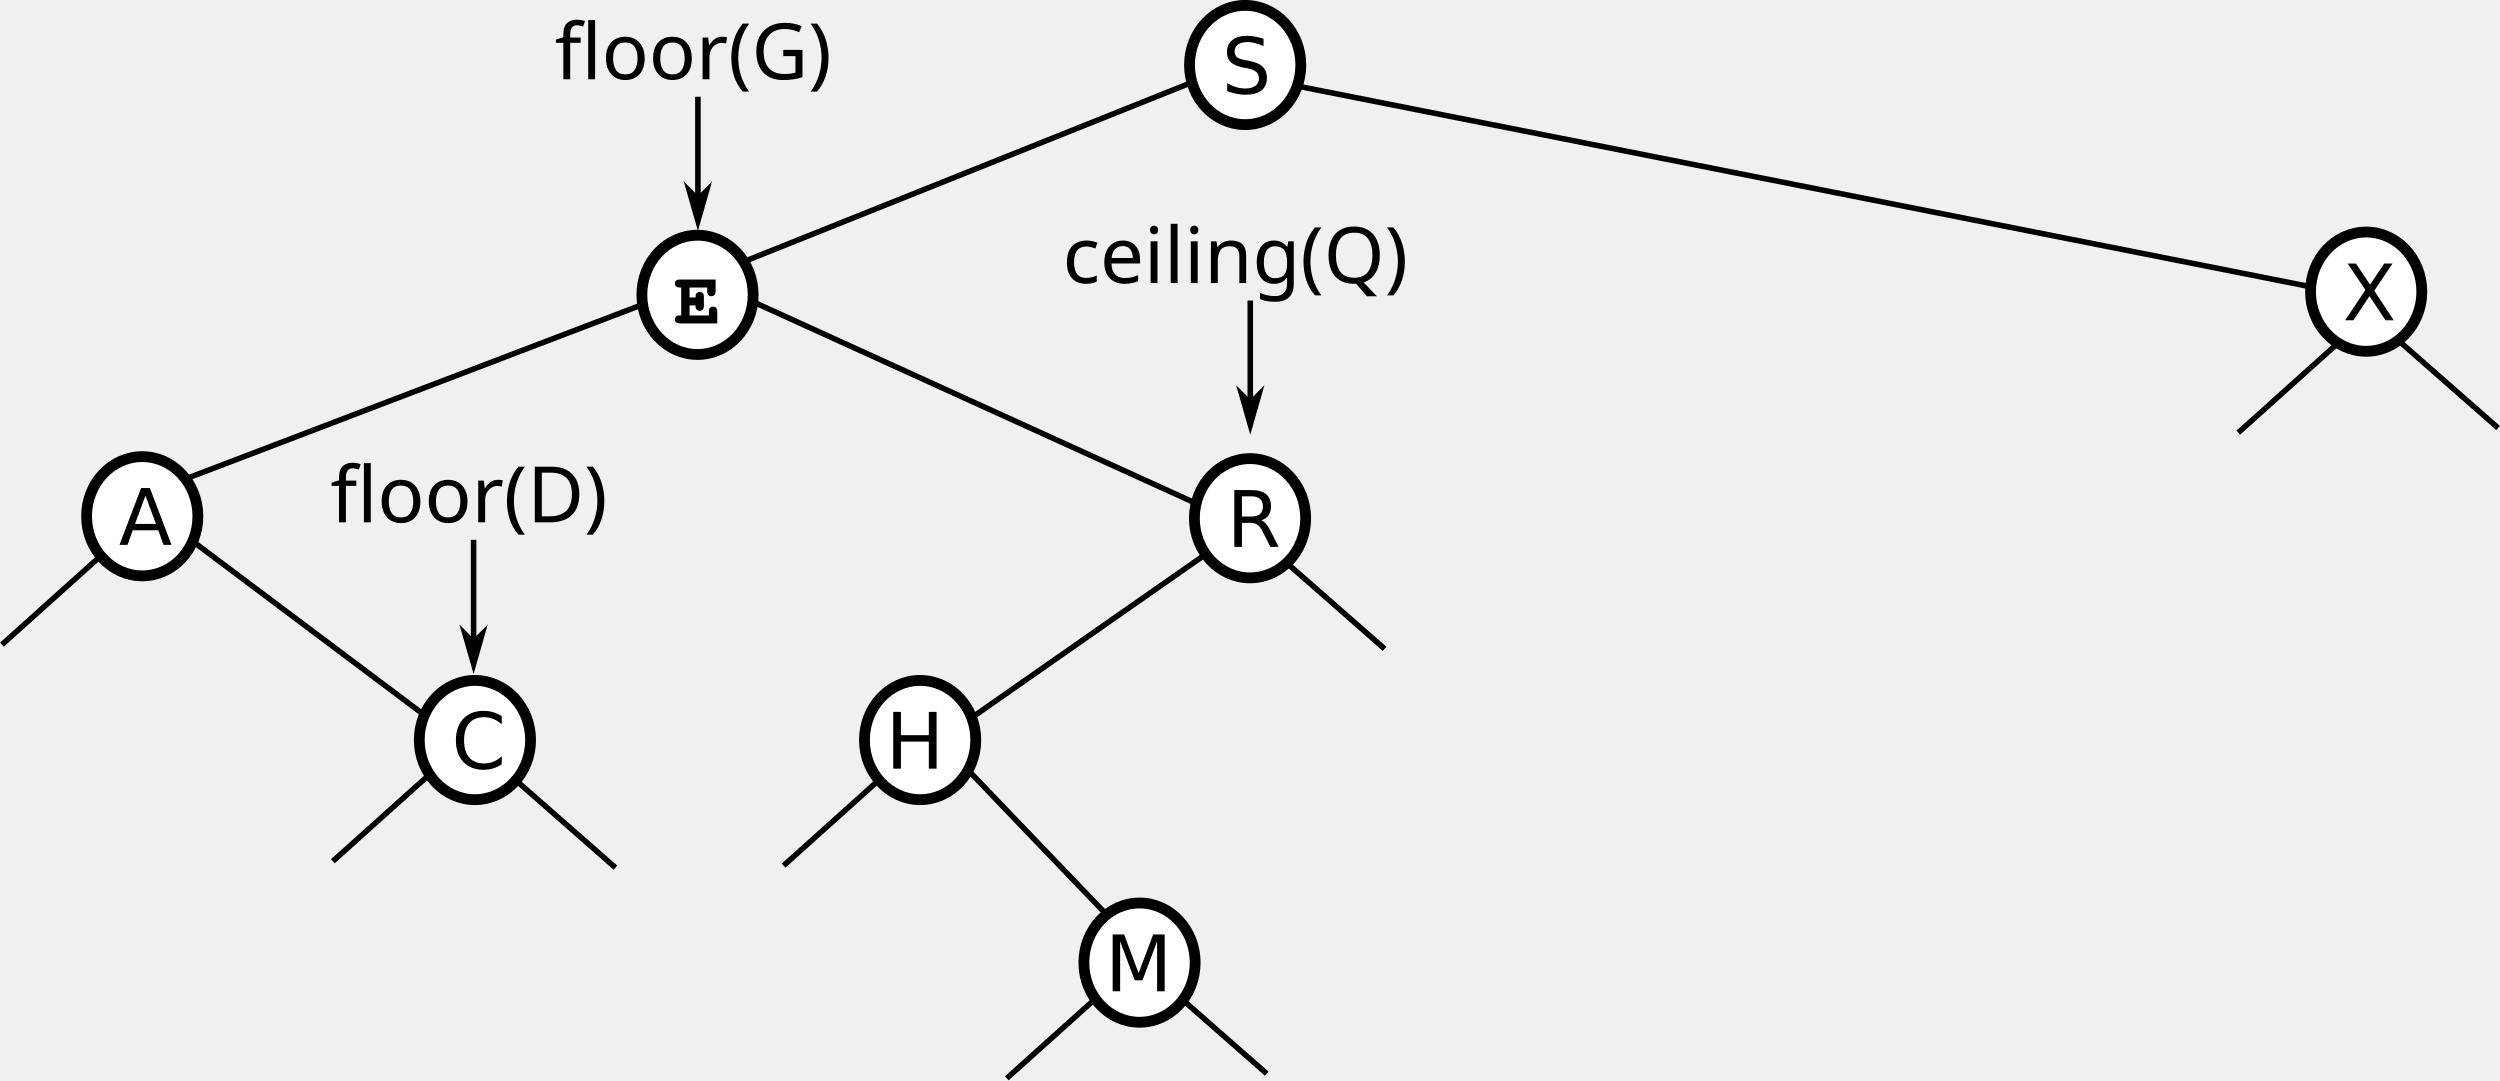
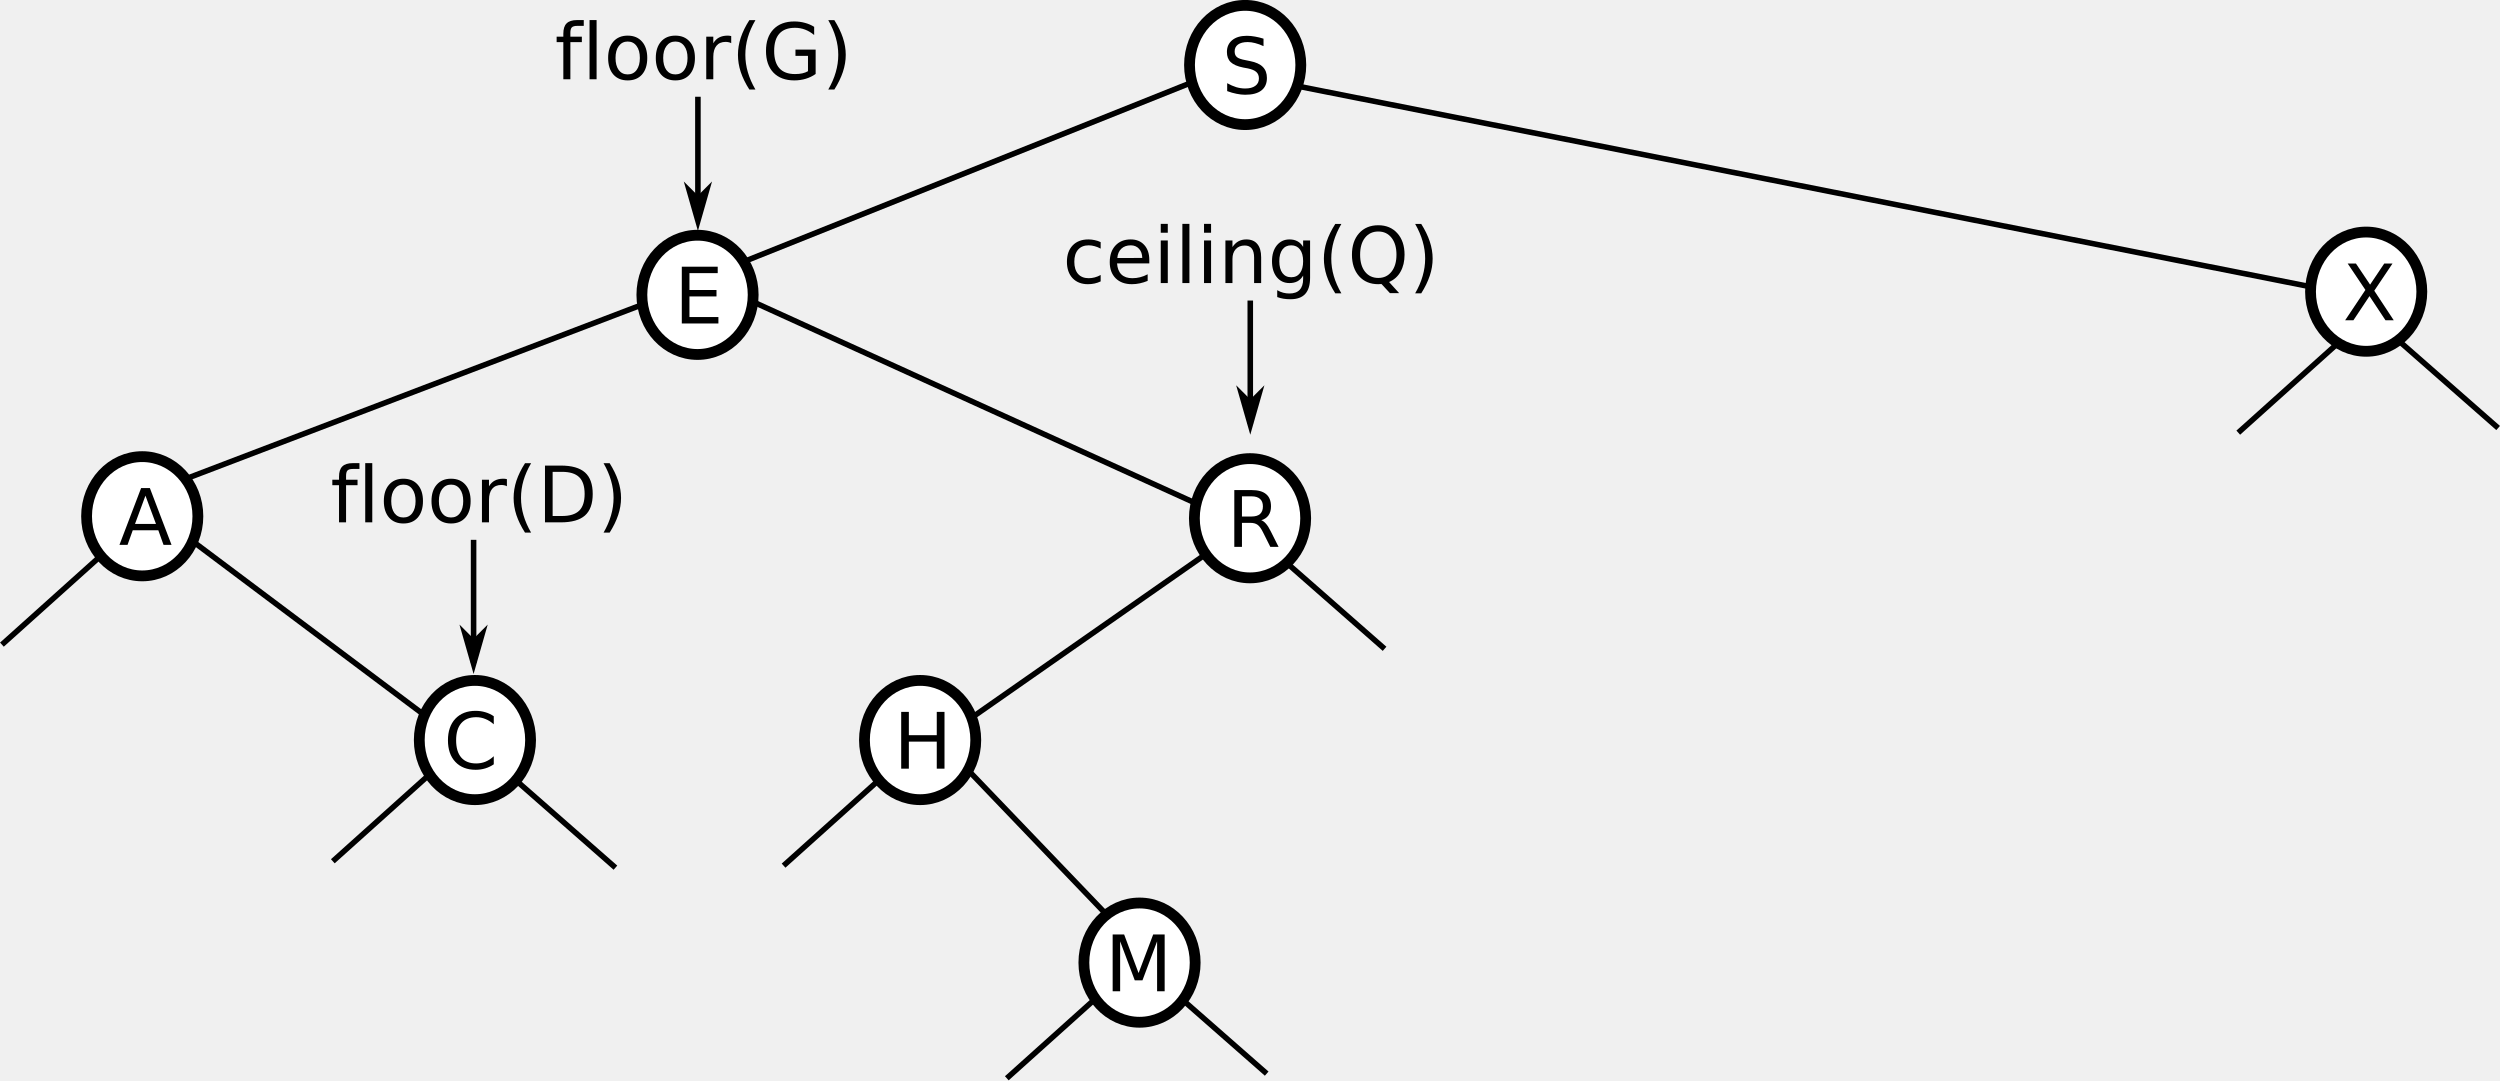
<svg xmlns="http://www.w3.org/2000/svg" width="449.25" height="194.14" id="svg3211" version="1.1">
  <defs id="defs3213">
    <marker orient="auto" refY="0" refX="0" id="Arrow1Mend" style="overflow:visible">
      <path id="path3917" d="M 0,0 5,-5 -12.5,0 5,5 0,0 z" style="fill-rule:evenodd;stroke:#000000;stroke-width:1pt" transform="matrix(-0.4,0,0,-0.4,-4,0)" />
    </marker>
    <marker orient="auto" refY="0" refX="0" id="Arrow1Mend-9" style="overflow:visible">
      <path id="path3917-6" d="M 0,0 5,-5 -12.5,0 5,5 0,0 z" style="fill-rule:evenodd;stroke:#000000;stroke-width:1pt" transform="matrix(-0.4,0,0,-0.4,-4,0)" />
    </marker>
    <marker orient="auto" refY="0" refX="0" id="Arrow1Mend-5" style="overflow:visible">
      <path id="path3917-2" d="M 0,0 5,-5 -12.5,0 5,5 0,0 z" style="fill-rule:evenodd;stroke:#000000;stroke-width:1pt" transform="matrix(-0.4,0,0,-0.4,-4,0)" />
    </marker>
    <marker orient="auto" refY="0" refX="0" id="Arrow1Mend-8" style="overflow:visible">
      <path id="path3917-3" d="M 0,0 5,-5 -12.5,0 5,5 0,0 z" style="fill-rule:evenodd;stroke:#000000;stroke-width:1pt" transform="matrix(-0.4,0,0,-0.4,-4,0)" />
    </marker>
  </defs>
  <g id="layer1" transform="translate(-202.1562,-144.7346)">
    <path style="fill:none;stroke:#000000;stroke-width:1px;stroke-linecap:butt;stroke-linejoin:miter;stroke-opacity:1" d="m 400.578,322.789 -17.5,15.714" id="path3431-53-0" />
    <path style="fill:none;stroke:#000000;stroke-width:1px;stroke-linecap:butt;stroke-linejoin:miter;stroke-opacity:1" d="m 412.279,322.309 17.5,15.357" id="path3465-4" />
-     <path transform="translate(56.62521,39.76588)" style="fill:#ffffff;fill-opacity:1;stroke:#000000;stroke-width:1.945;stroke-linecap:butt;stroke-miterlimit:4;stroke-opacity:1;stroke-dasharray:none" id="path3020-7" d="m 379.286,116.648 c 0,5.917 -4.477,10.714 -10,10.714 -5.523,0 -10,-4.797 -10,-10.714 0,-5.917 4.477,-10.714 10,-10.714 5.523,0 10,4.797 10,10.714 z" />
+     <path transform="translate(56.62521,39.76588)" style="fill:#ffffff;fill-opacity:1;stroke:#000000;stroke-width:1.945;stroke-linecap:butt;stroke-miterlimit:4;stroke-opacity:1;stroke-dasharray:none" id="path3020-7" d="m 379.286,116.648 a 10,10.714 0 0 1 -10,10.714 10,10.714 0 0 1 -10,-10.714 10,10.714 0 0 1 10,-10.714 10,10.714 0 0 1 10,10.714 z" />
    <text xml:space="preserve" style="font-size:14px;font-style:normal;font-variant:normal;font-weight:normal;font-stretch:normal;text-align:start;line-height:125%;letter-spacing:0px;word-spacing:0px;writing-mode:lr-tb;text-anchor:start;fill:#000000;fill-opacity:1;stroke:none;font-family:DejaVu Sans;-inkscape-font-specification:DejaVu Sans" x="421.71" y="161.556" id="text3022-4">
      <tspan id="tspan3024-1" x="421.71" y="161.556">S</tspan>
    </text>
-     <path transform="translate(-41.78571,81.07142)" style="fill:#ffffff;fill-opacity:1;stroke:#000000;stroke-width:1.945;stroke-linecap:butt;stroke-miterlimit:4;stroke-opacity:1;stroke-dasharray:none" id="path3020-7-6" d="m 379.286,116.648 c 0,5.917 -4.477,10.714 -10,10.714 -5.523,0 -10,-4.797 -10,-10.714 0,-5.917 4.477,-10.714 10,-10.714 5.523,0 10,4.797 10,10.714 z" />
-     <text xml:space="preserve" style="font-size:14px;font-style:normal;font-variant:normal;font-weight:bold;font-stretch:normal;line-height:125%;letter-spacing:0px;word-spacing:0px;fill:#000000;fill-opacity:1;stroke:none;font-family:Courier;-inkscape-font-specification:Courier Bold" x="323.299" y="202.861" id="text3022-4-4">
+     <path transform="translate(-41.78571,81.07142)" style="fill:#ffffff;fill-opacity:1;stroke:#000000;stroke-width:1.945;stroke-linecap:butt;stroke-miterlimit:4;stroke-opacity:1;stroke-dasharray:none" id="path3020-7-6" d="m 379.286,116.648 a 10,10.714 0 0 1 -10,10.714 10,10.714 0 0 1 -10,-10.714 10,10.714 0 0 1 10,-10.714 10,10.714 0 0 1 10,10.714 z" />
+     <text xml:space="preserve" style="font-size:14px;font-style:normal;font-variant:normal;font-weight:normal;font-stretch:normal;line-height:125%;letter-spacing:0px;word-spacing:0px;fill:#000000;fill-opacity:1;stroke:none;font-family:'DejaVu Sans';-inkscape-font-specification:'DejaVu Sans';" x="323.299" y="202.861" id="text3022-4-4">
      <tspan id="tspan3024-1-4" x="323.299" y="202.861">E</tspan>
    </text>
-     <path transform="translate(258.0714,80.49999)" style="fill:#ffffff;fill-opacity:1;stroke:#000000;stroke-width:1.945;stroke-linecap:butt;stroke-miterlimit:4;stroke-opacity:1;stroke-dasharray:none" id="path3020-7-60" d="m 379.286,116.648 c 0,5.917 -4.477,10.714 -10,10.714 -5.523,0 -10,-4.797 -10,-10.714 0,-5.917 4.477,-10.714 10,-10.714 5.523,0 10,4.797 10,10.714 z" />
+     <path transform="translate(258.0714,80.49999)" style="fill:#ffffff;fill-opacity:1;stroke:#000000;stroke-width:1.945;stroke-linecap:butt;stroke-miterlimit:4;stroke-opacity:1;stroke-dasharray:none" id="path3020-7-60" d="m 379.286,116.648 a 10,10.714 0 0 1 -10,10.714 10,10.714 0 0 1 -10,-10.714 10,10.714 0 0 1 10,-10.714 10,10.714 0 0 1 10,10.714 z" />
    <text xml:space="preserve" style="font-size:14px;font-style:normal;font-variant:normal;font-weight:normal;font-stretch:normal;text-align:start;line-height:125%;letter-spacing:0px;word-spacing:0px;writing-mode:lr-tb;text-anchor:start;fill:#000000;fill-opacity:1;stroke:none;font-family:DejaVu Sans;-inkscape-font-specification:DejaVu Sans" x="623.156" y="202.29" id="text3022-4-2">
      <tspan id="tspan3024-1-8" x="623.156" y="202.29">X</tspan>
    </text>
-     <path transform="translate(-141.5714,120.8571)" style="fill:#ffffff;fill-opacity:1;stroke:#000000;stroke-width:1.945;stroke-linecap:butt;stroke-miterlimit:4;stroke-opacity:1;stroke-dasharray:none" id="path3020-7-9" d="m 379.286,116.648 c 0,5.917 -4.477,10.714 -10,10.714 -5.523,0 -10,-4.797 -10,-10.714 0,-5.917 4.477,-10.714 10,-10.714 5.523,0 10,4.797 10,10.714 z" />
+     <path transform="translate(-141.5714,120.8571)" style="fill:#ffffff;fill-opacity:1;stroke:#000000;stroke-width:1.945;stroke-linecap:butt;stroke-miterlimit:4;stroke-opacity:1;stroke-dasharray:none" id="path3020-7-9" d="m 379.286,116.648 a 10,10.714 0 0 1 -10,10.714 10,10.714 0 0 1 -10,-10.714 10,10.714 0 0 1 10,-10.714 10,10.714 0 0 1 10,10.714 z" />
    <text xml:space="preserve" style="font-size:14px;font-style:normal;font-variant:normal;font-weight:normal;font-stretch:normal;text-align:start;line-height:125%;letter-spacing:0px;word-spacing:0px;writing-mode:lr-tb;text-anchor:start;fill:#000000;fill-opacity:1;stroke:none;font-family:DejaVu Sans;-inkscape-font-specification:DejaVu Sans" x="223.513" y="242.647" id="text3022-4-21">
      <tspan id="tspan3024-1-7" x="223.513" y="242.647">A</tspan>
    </text>
-     <path transform="translate(57.50001,121.2143)" style="fill:#ffffff;fill-opacity:1;stroke:#000000;stroke-width:1.945;stroke-linecap:butt;stroke-miterlimit:4;stroke-opacity:1;stroke-dasharray:none" id="path3020-7-9-4" d="m 379.286,116.648 c 0,5.917 -4.477,10.714 -10,10.714 -5.523,0 -10,-4.797 -10,-10.714 0,-5.917 4.477,-10.714 10,-10.714 5.523,0 10,4.797 10,10.714 z" />
+     <path transform="translate(57.50001,121.2143)" style="fill:#ffffff;fill-opacity:1;stroke:#000000;stroke-width:1.945;stroke-linecap:butt;stroke-miterlimit:4;stroke-opacity:1;stroke-dasharray:none" id="path3020-7-9-4" d="m 379.286,116.648 a 10,10.714 0 0 1 -10,10.714 10,10.714 0 0 1 -10,-10.714 10,10.714 0 0 1 10,-10.714 10,10.714 0 0 1 10,10.714 z" />
    <text xml:space="preserve" style="font-size:14px;font-style:normal;font-variant:normal;font-weight:normal;font-stretch:normal;text-align:start;line-height:125%;letter-spacing:0px;word-spacing:0px;writing-mode:lr-tb;text-anchor:start;fill:#000000;fill-opacity:1;stroke:none;font-family:DejaVu Sans;-inkscape-font-specification:DejaVu Sans" x="422.585" y="243.004" id="text3022-4-21-2">
      <tspan id="tspan3024-1-7-8" x="422.585" y="243.004">R</tspan>
    </text>
-     <path transform="translate(-81.78571,161.0714)" style="fill:#ffffff;fill-opacity:1;stroke:#000000;stroke-width:1.945;stroke-linecap:butt;stroke-miterlimit:4;stroke-opacity:1;stroke-dasharray:none" id="path3020-7-9-3" d="m 379.286,116.648 c 0,5.917 -4.477,10.714 -10,10.714 -5.523,0 -10,-4.797 -10,-10.714 0,-5.917 4.477,-10.714 10,-10.714 5.523,0 10,4.797 10,10.714 z" />
-     <text xml:space="preserve" style="font-size:14px;font-style:normal;font-variant:normal;font-weight:normal;font-stretch:normal;text-align:start;line-height:125%;letter-spacing:0px;word-spacing:0px;writing-mode:lr-tb;text-anchor:start;fill:#000000;fill-opacity:1;stroke:none;font-family:DejaVu Sans;-inkscape-font-specification:DejaVu Sans" x="283.299" y="282.861" id="text3022-4-21-4">
-       <tspan id="tspan3024-1-7-4" x="283.299" y="282.861">C</tspan>
+     <path transform="translate(-81.78571,161.0714)" style="fill:#ffffff;fill-opacity:1;stroke:#000000;stroke-width:1.945;stroke-linecap:butt;stroke-miterlimit:4;stroke-opacity:1;stroke-dasharray:none" id="path3020-7-9-3" d="m 379.286,116.648 a 10,10.714 0 0 1 -10,10.714 10,10.714 0 0 1 -10,-10.714 10,10.714 0 0 1 10,-10.714 10,10.714 0 0 1 10,10.714 z" />
+     <text xml:space="preserve" style="font-style:normal;font-variant:normal;font-weight:normal;font-stretch:normal;font-size:14px;line-height:125%;font-family:'DejaVu Sans';-inkscape-font-specification:'DejaVu Sans';text-align:start;letter-spacing:0px;word-spacing:0px;writing-mode:lr-tb;text-anchor:start;fill:#000000;fill-opacity:1;stroke:none" x="281.87" y="282.861" id="text3022-4-21-4">
+       <tspan id="tspan3024-1-7-4" x="281.87" y="282.861">C</tspan>
    </text>
-     <path transform="translate(-1.78571,161.0714)" style="fill:#ffffff;fill-opacity:1;stroke:#000000;stroke-width:1.945;stroke-linecap:butt;stroke-miterlimit:4;stroke-opacity:1;stroke-dasharray:none" id="path3020-7-9-9" d="m 379.286,116.648 c 0,5.917 -4.477,10.714 -10,10.714 -5.523,0 -10,-4.797 -10,-10.714 0,-5.917 4.477,-10.714 10,-10.714 5.523,0 10,4.797 10,10.714 z" />
-     <text xml:space="preserve" style="font-size:14px;font-style:normal;font-variant:normal;font-weight:normal;font-stretch:normal;text-align:start;line-height:125%;letter-spacing:0px;word-spacing:0px;writing-mode:lr-tb;text-anchor:start;fill:#000000;fill-opacity:1;stroke:none;font-family:DejaVu Sans;-inkscape-font-specification:DejaVu Sans" x="361.299" y="282.861" id="text3022-4-21-3">
-       <tspan id="tspan3024-1-7-49" x="361.299" y="282.861">H</tspan>
+     <path transform="translate(-1.78571,161.0714)" style="fill:#ffffff;fill-opacity:1;stroke:#000000;stroke-width:1.945;stroke-linecap:butt;stroke-miterlimit:4;stroke-opacity:1;stroke-dasharray:none" id="path3020-7-9-9" d="m 379.286,116.648 a 10,10.714 0 0 1 -10,10.714 10,10.714 0 0 1 -10,-10.714 10,10.714 0 0 1 10,-10.714 10,10.714 0 0 1 10,10.714 z" />
+     <text xml:space="preserve" style="font-style:normal;font-variant:normal;font-weight:normal;font-stretch:normal;font-size:14px;line-height:125%;font-family:'DejaVu Sans';-inkscape-font-specification:'DejaVu Sans';text-align:start;letter-spacing:0px;word-spacing:0px;writing-mode:lr-tb;text-anchor:start;fill:#000000;fill-opacity:1;stroke:none" x="362.727" y="282.861" id="text3022-4-21-3">
+       <tspan id="tspan3024-1-7-49" x="362.727" y="282.861">H</tspan>
    </text>
-     <path transform="translate(37.64287,201.0714)" style="fill:#ffffff;fill-opacity:1;stroke:#000000;stroke-width:1.945;stroke-linecap:butt;stroke-miterlimit:4;stroke-opacity:1;stroke-dasharray:none" id="path3020-7-9-49" d="m 379.286,116.648 c 0,5.917 -4.477,10.714 -10,10.714 -5.523,0 -10,-4.797 -10,-10.714 0,-5.917 4.477,-10.714 10,-10.714 5.523,0 10,4.797 10,10.714 z" />
+     <path transform="translate(37.64287,201.0714)" style="fill:#ffffff;fill-opacity:1;stroke:#000000;stroke-width:1.945;stroke-linecap:butt;stroke-miterlimit:4;stroke-opacity:1;stroke-dasharray:none" id="path3020-7-9-49" d="m 379.286,116.648 a 10,10.714 0 0 1 -10,10.714 10,10.714 0 0 1 -10,-10.714 10,10.714 0 0 1 10,-10.714 10,10.714 0 0 1 10,10.714 z" />
    <text xml:space="preserve" style="font-size:14px;font-style:normal;font-variant:normal;font-weight:normal;font-stretch:normal;text-align:start;line-height:125%;letter-spacing:0px;word-spacing:0px;writing-mode:lr-tb;text-anchor:start;fill:#000000;fill-opacity:1;stroke:none;font-family:DejaVu Sans;-inkscape-font-specification:DejaVu Sans" x="400.727" y="322.861" id="text3022-4-21-5">
      <tspan id="tspan3024-1-7-46" x="400.727" y="322.861">M</tspan>
    </text>
    <path style="fill:none;stroke:#000000;stroke-width:1px;stroke-linecap:butt;stroke-linejoin:miter;stroke-opacity:1" d="M 236.071,230.576 317.5,199.505" id="path3417" />
    <path style="fill:none;stroke:#000000;stroke-width:1px;stroke-linecap:butt;stroke-linejoin:miter;stroke-opacity:1" d="m 336.071,191.648 80.357,-32.143" id="path3419" />
    <path style="fill:none;stroke:#000000;stroke-width:1px;stroke-linecap:butt;stroke-linejoin:miter;stroke-opacity:1" d="m 236.786,242.005 41.429,31.071" id="path3421" />
    <path style="fill:none;stroke:#000000;stroke-width:1px;stroke-linecap:butt;stroke-linejoin:miter;stroke-opacity:1" d="m 337.857,199.148 79.286,36.071" id="path3423" />
    <path style="fill:none;stroke:#000000;stroke-width:1px;stroke-linecap:butt;stroke-linejoin:miter;stroke-opacity:1" d="m 377.143,273.434 41.429,-28.929" id="path3425" />
    <path style="fill:none;stroke:#000000;stroke-width:1px;stroke-linecap:butt;stroke-linejoin:miter;stroke-opacity:1" d="m 376.071,283.076 24.643,25.714" id="path3427" />
    <path style="fill:none;stroke:#000000;stroke-width:1px;stroke-linecap:butt;stroke-linejoin:miter;stroke-opacity:1" d="M 435.357,160.219 617.5,196.291" id="path3429" />
    <path style="fill:none;stroke:#000000;stroke-width:1px;stroke-linecap:butt;stroke-linejoin:miter;stroke-opacity:1" d="m 220,244.862 -17.5,15.714" id="path3431" />
    <path style="fill:none;stroke:#000000;stroke-width:1px;stroke-linecap:butt;stroke-linejoin:miter;stroke-opacity:1" d="m 279.464,283.791 -17.5,15.714" id="path3431-6" />
    <path style="fill:none;stroke:#000000;stroke-width:1px;stroke-linecap:butt;stroke-linejoin:miter;stroke-opacity:1" d="m 360.464,284.576 -17.5,15.714" id="path3431-5" />
    <path style="fill:none;stroke:#000000;stroke-width:1px;stroke-linecap:butt;stroke-linejoin:miter;stroke-opacity:1" d="m 621.871,206.771 -17.5,15.714" id="path3431-53" />
    <path style="fill:none;stroke:#000000;stroke-width:1px;stroke-linecap:butt;stroke-linejoin:miter;stroke-opacity:1" d="m 633.571,206.291 17.5,15.357" id="path3465" />
    <path style="fill:none;stroke:#000000;stroke-width:1px;stroke-linecap:butt;stroke-linejoin:miter;stroke-opacity:1" d="m 433.464,245.969 17.5,15.357" id="path3465-1" />
    <path style="fill:none;stroke:#000000;stroke-width:1px;stroke-linecap:butt;stroke-linejoin:miter;stroke-opacity:1" d="m 295.25,285.299 17.5,15.357" id="path3465-1-1" />
-     <text xml:space="preserve" style="font-size:14px;font-style:normal;font-variant:normal;font-weight:normal;font-stretch:normal;line-height:125%;letter-spacing:0px;word-spacing:0px;fill:#000000;fill-opacity:1;stroke:none;font-family:sans;-inkscape-font-specification:sans" x="301.857" y="158.978" id="text3109">
+     <text xml:space="preserve" style="font-size:14px;font-style:normal;font-variant:normal;font-weight:normal;font-stretch:normal;line-height:125%;letter-spacing:0px;word-spacing:0px;fill:#000000;fill-opacity:1;stroke:none;font-family:'DejaVu Sans';-inkscape-font-specification:'DejaVu Sans';" x="301.857" y="158.978" id="text3109">
      <tspan id="tspan3111" x="301.857" y="158.978">floor(G)</tspan>
    </text>
    <path style="fill:none;stroke:#000000;stroke-width:1px;stroke-linecap:butt;stroke-linejoin:miter;stroke-opacity:1;marker-end:url(#Arrow1Mend)" d="m 327.571,162.12 0,22.143" id="path3134" />
-     <text xml:space="preserve" style="font-size:14px;font-style:normal;font-variant:normal;font-weight:normal;font-stretch:normal;line-height:125%;letter-spacing:0px;word-spacing:0px;fill:#000000;fill-opacity:1;stroke:none;font-family:sans;-inkscape-font-specification:sans" x="393.117" y="195.599" id="text3109-7">
+     <text xml:space="preserve" style="font-size:14px;font-style:normal;font-variant:normal;font-weight:normal;font-stretch:normal;line-height:125%;letter-spacing:0px;word-spacing:0px;fill:#000000;fill-opacity:1;stroke:none;font-family:'DejaVu Sans';-inkscape-font-specification:'DejaVu Sans';" x="393.117" y="195.599" id="text3109-7">
      <tspan id="tspan3111-8" x="393.117" y="195.599">ceiling(Q)</tspan>
    </text>
    <path style="fill:none;stroke:#000000;stroke-width:1px;stroke-linecap:butt;stroke-linejoin:miter;stroke-opacity:1;marker-end:url(#Arrow1Mend)" d="m 426.831,198.742 0,22.143" id="path3134-2" />
-     <text xml:space="preserve" style="font-size:14px;font-style:normal;font-variant:normal;font-weight:normal;font-stretch:normal;line-height:125%;letter-spacing:0px;word-spacing:0px;fill:#000000;fill-opacity:1;stroke:none;font-family:sans;-inkscape-font-specification:sans" x="261.546" y="238.599" id="text3109-3">
+     <text xml:space="preserve" style="font-size:14px;font-style:normal;font-variant:normal;font-weight:normal;font-stretch:normal;line-height:125%;letter-spacing:0px;word-spacing:0px;fill:#000000;fill-opacity:1;stroke:none;font-family:'DejaVu Sans';-inkscape-font-specification:'DejaVu Sans';" x="261.546" y="238.599" id="text3109-3">
      <tspan id="tspan3111-6" x="261.546" y="238.599">floor(D)</tspan>
    </text>
    <path style="fill:none;stroke:#000000;stroke-width:1px;stroke-linecap:butt;stroke-linejoin:miter;stroke-opacity:1;marker-end:url(#Arrow1Mend)" d="m 287.26,241.742 0,22.143" id="path3134-23" />
  </g>
</svg>
